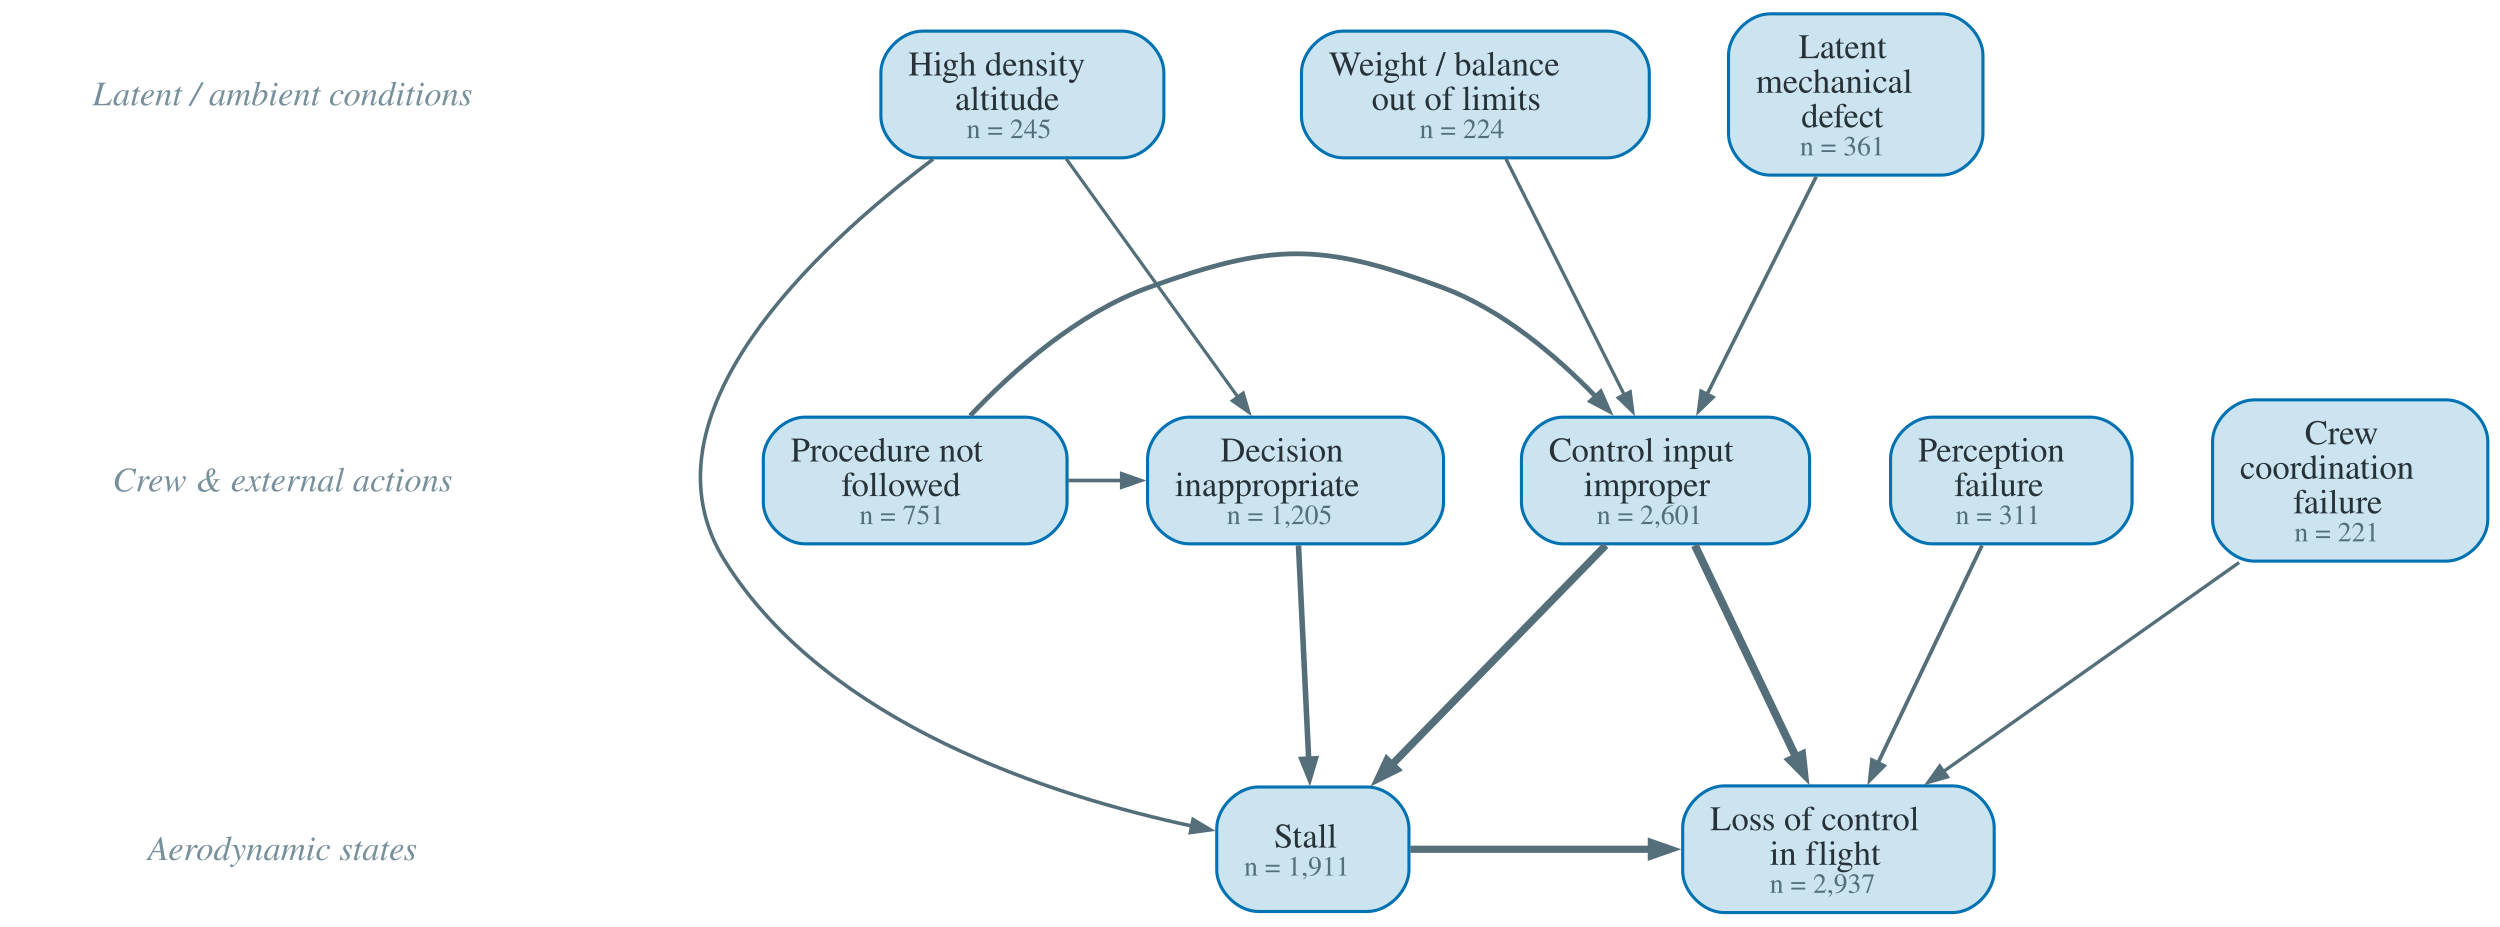
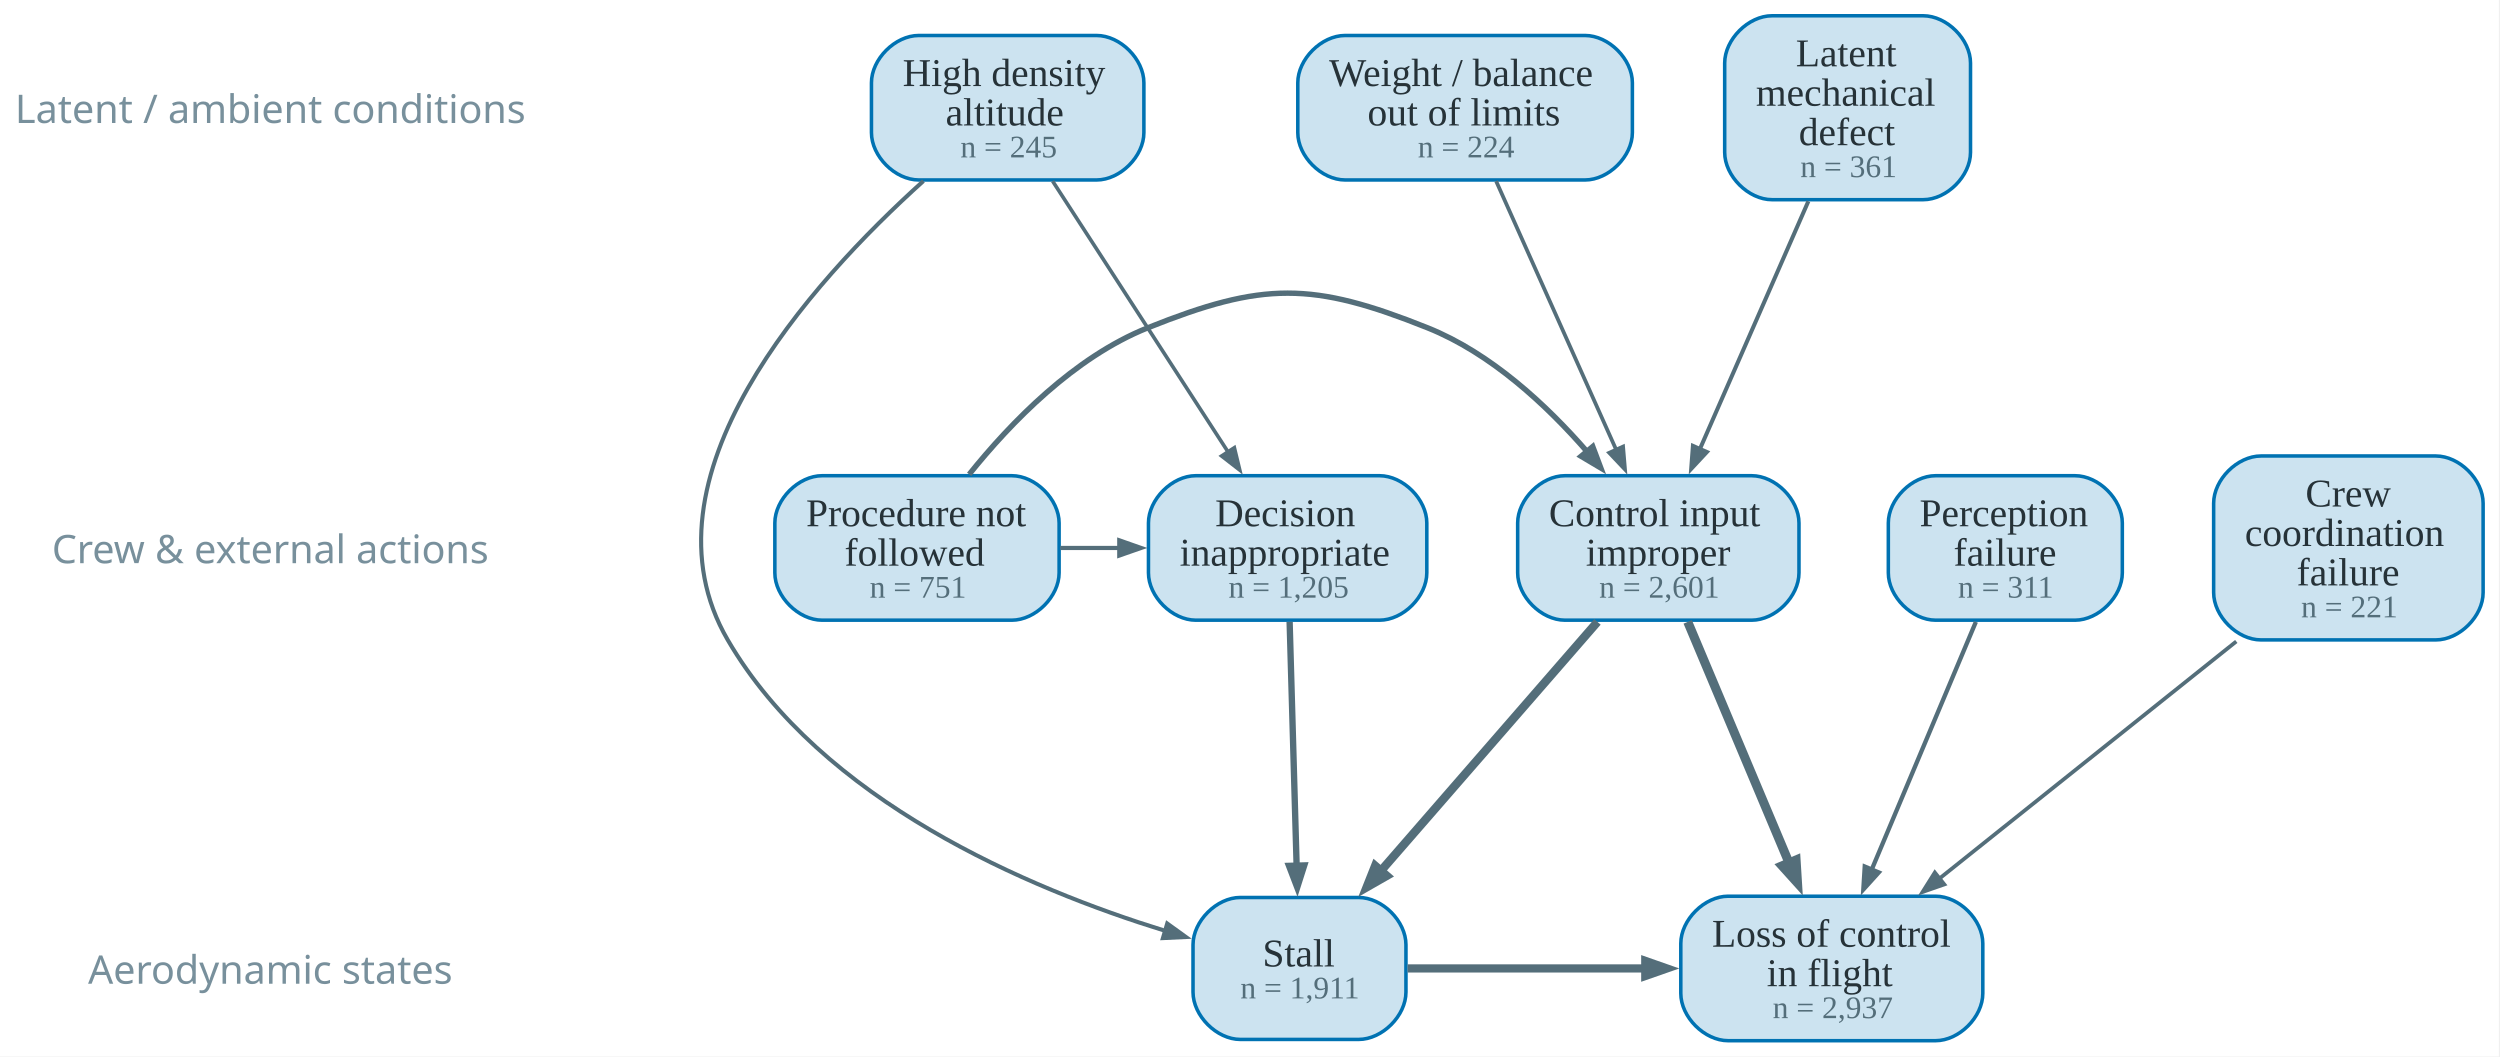
- <svg xmlns="http://www.w3.org/2000/svg" xmlns:xlink="http://www.w3.org/1999/xlink" width="723pt" height="268pt" viewBox="0.00 0.00 723.00 268.00">
+ <svg xmlns="http://www.w3.org/2000/svg" xmlns:xlink="http://www.w3.org/1999/xlink" width="634pt" height="268pt" viewBox="0.00 0.00 634.00 268.00">
  <g id="graph0" class="graph" transform="scale(1 1) rotate(0) translate(4 263.92)">
-     <polygon fill="white" stroke="none" points="-4,4 -4,-263.92 719.46,-263.92 719.46,4 -4,4" />
+     <polygon fill="white" stroke="none" points="-4,4 -4,-263.92 629.72,-263.92 629.72,4 -4,4" />
    <g id="node1" class="node">
-       <text xml:space="preserve" text-anchor="middle" x="77.67" y="-233.48" font-family="Times,serif" font-style="italic" font-size="10.00" fill="#78909c">Latent / ambient conditions</text>
+       <text xml:space="preserve" text-anchor="middle" x="64.55" y="-232.73" font-family="Liberation Serif Italic" font-size="10.00" fill="#78909c">Latent / ambient conditions</text>
    </g>
    <g id="node5" class="node">
-       <text xml:space="preserve" text-anchor="middle" x="77.67" y="-121.84" font-family="Times,serif" font-style="italic" font-size="10.00" fill="#78909c">Crew &amp; external actions</text>
+       <text xml:space="preserve" text-anchor="middle" x="64.55" y="-121.09" font-family="Liberation Serif Italic" font-size="10.00" fill="#78909c">Crew &amp; external actions</text>
    </g>
    <g id="node2" class="node">
-       <path fill="#cce3f0" stroke="#0072b2" stroke-width="0.9" d="M557.47,-259.92C557.47,-259.92 507.88,-259.92 507.88,-259.92 501.88,-259.92 495.88,-253.92 495.88,-247.92 495.88,-247.92 495.88,-225.28 495.88,-225.28 495.88,-219.28 501.88,-213.28 507.88,-213.28 507.88,-213.28 557.47,-213.28 557.47,-213.28 563.47,-213.28 569.47,-219.28 569.47,-225.28 569.47,-225.28 569.47,-247.92 569.47,-247.92 569.47,-253.92 563.47,-259.92 557.47,-259.92" />
-       <text xml:space="preserve" text-anchor="start" x="516.17" y="-247.1" font-family="Times,serif" font-size="10.00" fill="#263238">Latent</text>
-       <text xml:space="preserve" text-anchor="start" x="503.8" y="-237.1" font-family="Times,serif" font-size="10.00" fill="#263238">mechanical</text>
-       <text xml:space="preserve" text-anchor="start" x="516.92" y="-227.1" font-family="Times,serif" font-size="10.00" fill="#263238">defect</text>
-       <text xml:space="preserve" text-anchor="start" x="516.55" y="-219" font-family="Times,serif" font-size="8.00" fill="#546e7a">n = 361</text>
+       <path fill="#cce3f0" stroke="#0072b2" stroke-width="0.9" d="M483.72,-259.92C483.72,-259.92 445.38,-259.92 445.38,-259.92 439.38,-259.92 433.38,-253.92 433.38,-247.92 433.38,-247.92 433.38,-225.28 433.38,-225.28 433.38,-219.28 439.38,-213.28 445.38,-213.28 445.38,-213.28 483.72,-213.28 483.72,-213.28 489.72,-213.28 495.72,-219.28 495.72,-225.28 495.72,-225.28 495.72,-247.92 495.72,-247.92 495.72,-253.92 489.72,-259.92 483.72,-259.92" />
+       <text xml:space="preserve" text-anchor="start" x="451.42" y="-247.1" font-family="Liberation Serif" font-size="10.00" fill="#263238">Latent</text>
+       <text xml:space="preserve" text-anchor="start" x="441.3" y="-237.1" font-family="Liberation Serif" font-size="10.00" fill="#263238">mechanical</text>
+       <text xml:space="preserve" text-anchor="start" x="452.17" y="-227.1" font-family="Liberation Serif" font-size="10.00" fill="#263238">defect</text>
+       <text xml:space="preserve" text-anchor="start" x="452.55" y="-219" font-family="Liberation Serif" font-size="8.00" fill="#546e7a">n = 361</text>
    </g>
    <g id="node7" class="node">
-       <path fill="#cce3f0" stroke="#0072b2" stroke-width="0.9" d="M507.34,-143.28C507.34,-143.28 448,-143.28 448,-143.28 442,-143.28 436,-137.28 436,-131.28 436,-131.28 436,-118.64 436,-118.64 436,-112.64 442,-106.64 448,-106.64 448,-106.64 507.34,-106.64 507.34,-106.64 513.34,-106.64 519.34,-112.64 519.34,-118.64 519.34,-118.64 519.34,-131.28 519.34,-131.28 519.34,-137.28 513.34,-143.28 507.34,-143.28" />
-       <text xml:space="preserve" text-anchor="start" x="443.92" y="-130.46" font-family="Times,serif" font-size="10.00" fill="#263238">Control input</text>
-       <text xml:space="preserve" text-anchor="start" x="454.05" y="-120.46" font-family="Times,serif" font-size="10.00" fill="#263238">improper</text>
-       <text xml:space="preserve" text-anchor="start" x="457.8" y="-112.36" font-family="Times,serif" font-size="8.00" fill="#546e7a">n = 2,601</text>
+       <path fill="#cce3f0" stroke="#0072b2" stroke-width="0.9" d="M440.22,-143.28C440.22,-143.28 392.88,-143.28 392.88,-143.28 386.88,-143.28 380.88,-137.28 380.88,-131.28 380.88,-131.28 380.88,-118.64 380.88,-118.64 380.88,-112.64 386.88,-106.64 392.88,-106.64 392.88,-106.64 440.22,-106.64 440.22,-106.64 446.22,-106.64 452.22,-112.64 452.22,-118.64 452.22,-118.64 452.22,-131.28 452.22,-131.28 452.22,-137.28 446.22,-143.28 440.22,-143.28" />
+       <text xml:space="preserve" text-anchor="start" x="388.8" y="-130.46" font-family="Liberation Serif" font-size="10.00" fill="#263238">Control input</text>
+       <text xml:space="preserve" text-anchor="start" x="398.17" y="-120.46" font-family="Liberation Serif" font-size="10.00" fill="#263238">improper</text>
+       <text xml:space="preserve" text-anchor="start" x="401.55" y="-112.36" font-family="Liberation Serif" font-size="8.00" fill="#546e7a">n = 2,601</text>
    </g>
    <g id="edge11" class="edge">
      <g id="a_edge11">
        <a xlink:title="LATENT_MECHANICAL_DEFECT -&gt; CONTROL_INPUT_IMPROPER: support 156, stability 0.90">
-           <path fill="none" stroke="#546e7a" stroke-width="1.03" d="M521.27,-212.88C512,-194.4 498.96,-168.4 489.56,-149.65" />
-           <polygon fill="#546e7a" stroke="#546e7a" stroke-width="1.03" points="491.4,-149.04 487.22,-144.99 487.96,-150.77 491.4,-149.04" />
+           <path fill="none" stroke="#546e7a" stroke-width="1.03" d="M454.6,-212.88C446.51,-194.4 435.12,-168.4 426.92,-149.65" />
+           <polygon fill="#546e7a" stroke="#546e7a" stroke-width="1.03" points="428.86,-149.29 424.89,-145.03 425.33,-150.84 428.86,-149.29" />
        </a>
      </g>
    </g>
    <g id="node3" class="node">
-       <path fill="#cce3f0" stroke="#0072b2" stroke-width="0.9" d="M460.97,-254.92C460.97,-254.92 384.38,-254.92 384.38,-254.92 378.38,-254.92 372.38,-248.92 372.38,-242.92 372.38,-242.92 372.38,-230.28 372.38,-230.28 372.38,-224.28 378.38,-218.28 384.38,-218.28 384.38,-218.28 460.97,-218.28 460.97,-218.28 466.97,-218.28 472.97,-224.28 472.97,-230.28 472.97,-230.28 472.97,-242.92 472.97,-242.92 472.97,-248.92 466.97,-254.92 460.97,-254.92" />
-       <text xml:space="preserve" text-anchor="start" x="380.3" y="-242.1" font-family="Times,serif" font-size="10.00" fill="#263238">Weight / balance</text>
-       <text xml:space="preserve" text-anchor="start" x="392.67" y="-232.1" font-family="Times,serif" font-size="10.00" fill="#263238">out of limits</text>
-       <text xml:space="preserve" text-anchor="start" x="406.55" y="-224" font-family="Times,serif" font-size="8.00" fill="#546e7a">n = 224</text>
+       <path fill="#cce3f0" stroke="#0072b2" stroke-width="0.9" d="M397.97,-254.92C397.97,-254.92 337.12,-254.92 337.12,-254.92 331.12,-254.92 325.12,-248.92 325.12,-242.92 325.12,-242.92 325.12,-230.28 325.12,-230.28 325.12,-224.28 331.12,-218.28 337.12,-218.28 337.12,-218.28 397.97,-218.28 397.97,-218.28 403.97,-218.28 409.97,-224.28 409.97,-230.28 409.97,-230.28 409.97,-242.92 409.97,-242.92 409.97,-248.92 403.97,-254.92 397.97,-254.92" />
+       <text xml:space="preserve" text-anchor="start" x="333.05" y="-242.1" font-family="Liberation Serif" font-size="10.00" fill="#263238">Weight / balance</text>
+       <text xml:space="preserve" text-anchor="start" x="342.8" y="-232.1" font-family="Liberation Serif" font-size="10.00" fill="#263238">out of limits</text>
+       <text xml:space="preserve" text-anchor="start" x="355.55" y="-224" font-family="Liberation Serif" font-size="8.00" fill="#546e7a">n = 224</text>
    </g>
    <g id="edge13" class="edge">
      <g id="a_edge13">
        <a xlink:title="AIRCRAFT_WEIGHT_OR_BALANCE_OUT_OF_LIMITS -&gt; CONTROL_INPUT_IMPROPER: support 121, stability 0.50">
-           <path fill="none" stroke="#546e7a" stroke-width="0.96" d="M431.51,-217.98C440.81,-199.44 455.5,-170.15 465.81,-149.61" />
-           <polygon fill="#546e7a" stroke="#546e7a" stroke-width="0.96" points="467.46,-150.61 468.2,-144.83 464.02,-148.88 467.46,-150.61" />
+           <path fill="none" stroke="#546e7a" stroke-width="0.96" d="M375.42,-217.98C383.67,-199.52 396.68,-170.4 405.86,-149.87" />
+           <polygon fill="#546e7a" stroke="#546e7a" stroke-width="0.96" points="407.61,-150.67 408.1,-144.86 404.1,-149.09 407.61,-150.67" />
        </a>
      </g>
    </g>
    <g id="node4" class="node">
-       <path fill="#cce3f0" stroke="#0072b2" stroke-width="0.9" d="M320.59,-254.92C320.59,-254.92 262.75,-254.92 262.75,-254.92 256.75,-254.92 250.75,-248.92 250.75,-242.92 250.75,-242.92 250.75,-230.28 250.75,-230.28 250.75,-224.28 256.75,-218.28 262.75,-218.28 262.75,-218.28 320.59,-218.28 320.59,-218.28 326.59,-218.28 332.59,-224.28 332.59,-230.28 332.59,-230.28 332.59,-242.92 332.59,-242.92 332.59,-248.92 326.59,-254.92 320.59,-254.92" />
-       <text xml:space="preserve" text-anchor="start" x="258.67" y="-242.1" font-family="Times,serif" font-size="10.00" fill="#263238">High density</text>
-       <text xml:space="preserve" text-anchor="start" x="272.17" y="-232.1" font-family="Times,serif" font-size="10.00" fill="#263238">altitude</text>
-       <text xml:space="preserve" text-anchor="start" x="275.55" y="-224" font-family="Times,serif" font-size="8.00" fill="#546e7a">n = 245</text>
+       <path fill="#cce3f0" stroke="#0072b2" stroke-width="0.9" d="M274.09,-254.92C274.09,-254.92 229,-254.92 229,-254.92 223,-254.92 217,-248.92 217,-242.92 217,-242.92 217,-230.28 217,-230.28 217,-224.28 223,-218.28 229,-218.28 229,-218.28 274.09,-218.28 274.09,-218.28 280.09,-218.28 286.09,-224.28 286.09,-230.28 286.09,-230.28 286.09,-242.92 286.09,-242.92 286.09,-248.92 280.09,-254.92 274.09,-254.92" />
+       <text xml:space="preserve" text-anchor="start" x="224.92" y="-242.1" font-family="Liberation Serif" font-size="10.00" fill="#263238">High density</text>
+       <text xml:space="preserve" text-anchor="start" x="235.8" y="-232.1" font-family="Liberation Serif" font-size="10.00" fill="#263238">altitude</text>
+       <text xml:space="preserve" text-anchor="start" x="239.55" y="-224" font-family="Liberation Serif" font-size="8.00" fill="#546e7a">n = 245</text>
    </g>
    <g id="node6" class="node">
-       <path fill="#cce3f0" stroke="#0072b2" stroke-width="0.9" d="M401.47,-143.28C401.47,-143.28 339.88,-143.28 339.88,-143.28 333.88,-143.28 327.88,-137.28 327.88,-131.28 327.88,-131.28 327.88,-118.64 327.88,-118.64 327.88,-112.64 333.88,-106.64 339.88,-106.64 339.88,-106.64 401.47,-106.64 401.47,-106.64 407.47,-106.64 413.47,-112.64 413.47,-118.64 413.47,-118.64 413.47,-131.28 413.47,-131.28 413.47,-137.28 407.47,-143.28 401.47,-143.28" />
-       <text xml:space="preserve" text-anchor="start" x="348.92" y="-130.46" font-family="Times,serif" font-size="10.00" fill="#263238">Decision</text>
-       <text xml:space="preserve" text-anchor="start" x="335.8" y="-120.46" font-family="Times,serif" font-size="10.00" fill="#263238">inappropriate</text>
-       <text xml:space="preserve" text-anchor="start" x="350.8" y="-112.36" font-family="Times,serif" font-size="8.00" fill="#546e7a">n = 1,205</text>
+       <path fill="#cce3f0" stroke="#0072b2" stroke-width="0.9" d="M345.84,-143.28C345.84,-143.28 299.25,-143.28 299.25,-143.28 293.25,-143.28 287.25,-137.28 287.25,-131.28 287.25,-131.28 287.25,-118.64 287.25,-118.64 287.25,-112.64 293.25,-106.64 299.25,-106.64 299.25,-106.64 345.84,-106.64 345.84,-106.64 351.84,-106.64 357.84,-112.64 357.84,-118.64 357.84,-118.64 357.84,-131.28 357.84,-131.28 357.84,-137.28 351.84,-143.28 345.84,-143.28" />
+       <text xml:space="preserve" text-anchor="start" x="304.17" y="-130.46" font-family="Liberation Serif" font-size="10.00" fill="#263238">Decision</text>
+       <text xml:space="preserve" text-anchor="start" x="295.17" y="-120.46" font-family="Liberation Serif" font-size="10.00" fill="#263238">inappropriate</text>
+       <text xml:space="preserve" text-anchor="start" x="307.55" y="-112.36" font-family="Liberation Serif" font-size="8.00" fill="#546e7a">n = 1,205</text>
    </g>
    <g id="edge14" class="edge">
      <g id="a_edge14">
        <a xlink:title="HIGH_DENSITY_ALTITUDE -&gt; DECISION_INAPPROPRIATE: support 106, stability 0.40">
-           <path fill="none" stroke="#546e7a" stroke-width="0.93" d="M304.36,-217.98C317.84,-199.28 339.19,-169.64 354.01,-149.08" />
-           <polygon fill="#546e7a" stroke="#546e7a" stroke-width="0.93" points="355.53,-150.26 357.19,-144.67 352.41,-148.01 355.53,-150.26" />
+           <path fill="none" stroke="#546e7a" stroke-width="0.93" d="M262.95,-217.98C275.06,-199.28 294.26,-169.64 307.58,-149.08" />
+           <polygon fill="#546e7a" stroke="#546e7a" stroke-width="0.93" points="309.03,-150.38 310.4,-144.71 305.8,-148.28 309.03,-150.38" />
        </a>
      </g>
    </g>
    <g id="node12" class="node">
-       <path fill="#cce3f0" stroke="#0072b2" stroke-width="0.9" d="M391.47,-36.32C391.47,-36.32 359.88,-36.32 359.88,-36.32 353.88,-36.32 347.88,-30.32 347.88,-24.32 347.88,-24.32 347.88,-12.32 347.88,-12.32 347.88,-6.32 353.88,-0.32 359.88,-0.32 359.88,-0.32 391.47,-0.32 391.47,-0.32 397.47,-0.32 403.47,-6.32 403.47,-12.32 403.47,-12.32 403.47,-24.32 403.47,-24.32 403.47,-30.32 397.47,-36.32 391.47,-36.32" />
-       <text xml:space="preserve" text-anchor="start" x="364.42" y="-18.82" font-family="Times,serif" font-size="10.00" fill="#263238">Stall</text>
-       <text xml:space="preserve" text-anchor="start" x="355.8" y="-10.72" font-family="Times,serif" font-size="8.00" fill="#546e7a">n = 1,911</text>
+       <path fill="#cce3f0" stroke="#0072b2" stroke-width="0.9" d="M340.55,-36.32C340.55,-36.32 310.55,-36.32 310.55,-36.32 304.55,-36.32 298.55,-30.32 298.55,-24.32 298.55,-24.32 298.55,-12.32 298.55,-12.32 298.55,-6.32 304.55,-0.32 310.55,-0.32 310.55,-0.32 340.55,-0.32 340.55,-0.32 346.55,-0.32 352.55,-6.32 352.55,-12.32 352.55,-12.32 352.55,-24.32 352.55,-24.32 352.55,-30.32 346.55,-36.32 340.55,-36.32" />
+       <text xml:space="preserve" text-anchor="start" x="316.17" y="-18.82" font-family="Liberation Serif" font-size="10.00" fill="#263238">Stall</text>
+       <text xml:space="preserve" text-anchor="start" x="310.55" y="-10.72" font-family="Liberation Serif" font-size="8.00" fill="#546e7a">n = 1,911</text>
    </g>
    <g id="edge10" class="edge">
      <g id="a_edge10">
        <a xlink:title="HIGH_DENSITY_ALTITUDE -&gt; STALL: support 165, stability 0.73">
-           <path fill="none" stroke="#546e7a" stroke-width="1.04" d="M265.88,-217.91C231.91,-192.35 179.4,-143.56 205.67,-101.64 235.22,-54.49 300.29,-33.68 340.8,-25.01" />
-           <polygon fill="#546e7a" stroke="#546e7a" stroke-width="1.04" points="341.03,-26.92 346.03,-23.93 340.26,-23.15 341.03,-26.92" />
+           <path fill="none" stroke="#546e7a" stroke-width="1.04" d="M230.18,-218.02C201.49,-192.18 156.71,-142.59 180.55,-101.64 204.3,-60.83 256.66,-38.61 291.52,-27.85" />
+           <polygon fill="#546e7a" stroke="#546e7a" stroke-width="1.04" points="292.01,-29.71 296.74,-26.3 290.92,-26.02 292.01,-29.71" />
        </a>
      </g>
    </g>
    <g id="node11" class="node">
-       <text xml:space="preserve" text-anchor="middle" x="77.67" y="-15.2" font-family="Times,serif" font-style="italic" font-size="10.00" fill="#78909c">Aerodynamic states</text>
+       <text xml:space="preserve" text-anchor="middle" x="64.55" y="-14.45" font-family="Liberation Serif Italic" font-size="10.00" fill="#78909c">Aerodynamic states</text>
    </g>
    <g id="edge6" class="edge">
      <g id="a_edge6">
        <a xlink:title="DECISION_INAPPROPRIATE -&gt; STALL: support 697, stability 0.00">
-           <path fill="none" stroke="#546e7a" stroke-width="1.61" d="M371.52,-106.21C372.33,-89.17 373.57,-63.27 374.48,-44.18" />
-           <polygon fill="#546e7a" stroke="#546e7a" stroke-width="1.61" points="376.39,-44.48 374.73,-38.9 372.55,-44.3 376.39,-44.48" />
+           <path fill="none" stroke="#546e7a" stroke-width="1.61" d="M323.05,-106.21C323.54,-89.17 324.28,-63.27 324.83,-44.18" />
+           <polygon fill="#546e7a" stroke="#546e7a" stroke-width="1.61" points="326.75,-44.45 324.98,-38.9 322.9,-44.34 326.75,-44.45" />
        </a>
      </g>
    </g>
    <g id="edge4" class="edge">
      <g id="a_edge4">
        <a xlink:title="CONTROL_INPUT_IMPROPER -&gt; STALL: support 1,560, stability 0.00">
-           <path fill="none" stroke="#546e7a" stroke-width="2.16" d="M460.37,-106.21C443.31,-88.71 417.15,-61.88 398.42,-42.66" />
-           <polygon fill="#546e7a" stroke="#546e7a" stroke-width="2.16" points="399.88,-41.4 394.66,-38.8 397.12,-44.09 399.88,-41.4" />
+           <path fill="none" stroke="#546e7a" stroke-width="2.16" d="M401.11,-106.21C385.96,-88.79 362.76,-62.11 346.06,-42.91" />
+           <polygon fill="#546e7a" stroke="#546e7a" stroke-width="2.16" points="347.66,-41.82 342.6,-38.93 344.75,-44.34 347.66,-41.82" />
        </a>
      </g>
    </g>
    <g id="node13" class="node">
-       <path fill="#cce3f0" stroke="#0072b2" stroke-width="0.9" d="M560.72,-36.64C560.72,-36.64 494.63,-36.64 494.63,-36.64 488.63,-36.64 482.63,-30.64 482.63,-24.64 482.63,-24.64 482.63,-12 482.63,-12 482.63,-6 488.63,0 494.63,0 494.63,0 560.72,0 560.72,0 566.72,0 572.72,-6 572.72,-12 572.72,-12 572.72,-24.64 572.72,-24.64 572.72,-30.64 566.72,-36.64 560.72,-36.64" />
-       <text xml:space="preserve" text-anchor="start" x="490.55" y="-23.82" font-family="Times,serif" font-size="10.00" fill="#263238">Loss of control</text>
-       <text xml:space="preserve" text-anchor="start" x="507.8" y="-13.82" font-family="Times,serif" font-size="10.00" fill="#263238">in flight</text>
-       <text xml:space="preserve" text-anchor="start" x="507.8" y="-5.72" font-family="Times,serif" font-size="8.00" fill="#546e7a">n = 2,937</text>
+       <path fill="#cce3f0" stroke="#0072b2" stroke-width="0.9" d="M486.84,-36.64C486.84,-36.64 434.25,-36.64 434.25,-36.64 428.25,-36.64 422.25,-30.64 422.25,-24.64 422.25,-24.64 422.25,-12 422.25,-12 422.25,-6 428.25,0 434.25,0 434.25,0 486.84,0 486.84,0 492.84,0 498.84,-6 498.84,-12 498.84,-12 498.84,-24.64 498.84,-24.64 498.84,-30.64 492.84,-36.64 486.84,-36.64" />
+       <text xml:space="preserve" text-anchor="start" x="430.17" y="-23.82" font-family="Liberation Serif" font-size="10.00" fill="#263238">Loss of control</text>
+       <text xml:space="preserve" text-anchor="start" x="444.05" y="-13.82" font-family="Liberation Serif" font-size="10.00" fill="#263238">in flight</text>
+       <text xml:space="preserve" text-anchor="start" x="445.55" y="-5.72" font-family="Liberation Serif" font-size="8.00" fill="#546e7a">n = 2,937</text>
    </g>
    <g id="edge3" class="edge">
      <g id="a_edge3">
        <a xlink:title="CONTROL_INPUT_IMPROPER -&gt; LOSS_OF_CONTROL_INFLIGHT: support 1,830, stability 0.00">
-           <path fill="none" stroke="#546e7a" stroke-width="2.3" d="M486.15,-106.21C494.21,-89.35 506.41,-63.81 515.5,-44.78" />
-           <polygon fill="#546e7a" stroke="#546e7a" stroke-width="2.3" points="517.18,-45.74 517.81,-39.95 513.7,-44.08 517.18,-45.74" />
+           <path fill="none" stroke="#546e7a" stroke-width="2.3" d="M424.01,-106.21C431.07,-89.42 441.74,-64.04 449.73,-45.04" />
+           <polygon fill="#546e7a" stroke="#546e7a" stroke-width="2.3" points="451.48,-45.83 451.84,-40.02 447.94,-44.34 451.48,-45.83" />
        </a>
      </g>
    </g>
    <g id="node8" class="node">
-       <path fill="#cce3f0" stroke="#0072b2" stroke-width="0.9" d="M292.59,-143.28C292.59,-143.28 228.75,-143.28 228.75,-143.28 222.75,-143.28 216.75,-137.28 216.75,-131.28 216.75,-131.28 216.75,-118.64 216.75,-118.64 216.75,-112.64 222.75,-106.64 228.75,-106.64 228.75,-106.64 292.59,-106.64 292.59,-106.64 298.59,-106.64 304.59,-112.64 304.59,-118.64 304.59,-118.64 304.59,-131.28 304.59,-131.28 304.59,-137.28 298.59,-143.28 292.59,-143.28" />
-       <text xml:space="preserve" text-anchor="start" x="224.67" y="-130.46" font-family="Times,serif" font-size="10.00" fill="#263238">Procedure not</text>
-       <text xml:space="preserve" text-anchor="start" x="239.3" y="-120.46" font-family="Times,serif" font-size="10.00" fill="#263238">followed</text>
-       <text xml:space="preserve" text-anchor="start" x="244.55" y="-112.36" font-family="Times,serif" font-size="8.00" fill="#546e7a">n = 751</text>
+       <path fill="#cce3f0" stroke="#0072b2" stroke-width="0.9" d="M252.59,-143.28C252.59,-143.28 204.5,-143.28 204.5,-143.28 198.5,-143.28 192.5,-137.28 192.5,-131.28 192.5,-131.28 192.5,-118.64 192.5,-118.64 192.5,-112.64 198.5,-106.64 204.5,-106.64 204.5,-106.64 252.59,-106.64 252.59,-106.64 258.59,-106.64 264.59,-112.64 264.59,-118.64 264.59,-118.64 264.59,-131.28 264.59,-131.28 264.59,-137.28 258.59,-143.28 252.59,-143.28" />
+       <text xml:space="preserve" text-anchor="start" x="200.42" y="-130.46" font-family="Liberation Serif" font-size="10.00" fill="#263238">Procedure not</text>
+       <text xml:space="preserve" text-anchor="start" x="210.17" y="-120.46" font-family="Liberation Serif" font-size="10.00" fill="#263238">followed</text>
+       <text xml:space="preserve" text-anchor="start" x="216.55" y="-112.36" font-family="Liberation Serif" font-size="8.00" fill="#546e7a">n = 751</text>
    </g>
    <g id="edge9" class="edge">
      <g id="a_edge9">
        <a xlink:title="PROCEDURE_NOT_FOLLOWED -&gt; DECISION_INAPPROPRIATE: support 185, stability 0.47">
-           <path fill="none" stroke="#546e7a" stroke-width="1.07" d="M304.93,-124.96C310.11,-124.96 315.29,-124.96 320.46,-124.96" />
-           <polygon fill="#546e7a" stroke="#546e7a" stroke-width="1.07" points="320.41,-126.89 325.91,-124.96 320.41,-123.04 320.41,-126.89" />
+           <path fill="none" stroke="#546e7a" stroke-width="1.07" d="M264.9,-124.96C269.95,-124.96 275.01,-124.96 280.07,-124.96" />
+           <polygon fill="#546e7a" stroke="#546e7a" stroke-width="1.07" points="279.85,-126.89 285.35,-124.96 279.85,-123.04 279.85,-126.89" />
        </a>
      </g>
    </g>
    <g id="edge7" class="edge">
      <g id="a_edge7">
        <a xlink:title="PROCEDURE_NOT_FOLLOWED -&gt; CONTROL_INPUT_IMPROPER: support 434, stability 0.90">
-           <path fill="none" stroke="#546e7a" stroke-width="1.38" d="M276.55,-143.68C289.05,-156.86 307.71,-173.42 328.17,-180.78 363.72,-193.57 377.77,-193.97 413.17,-180.78 430.38,-174.37 446.05,-161.07 457.64,-149.06" />
-           <polygon fill="#546e7a" stroke="#546e7a" stroke-width="1.38" points="458.9,-150.53 461.24,-145.19 456.08,-147.91 458.9,-150.53" />
+           <path fill="none" stroke="#546e7a" stroke-width="1.38" d="M241.78,-143.62C252.34,-156.77 268.41,-173.32 287.05,-180.78 316.34,-192.51 328.75,-192.51 358.05,-180.78 374.06,-174.37 388.18,-161.25 398.53,-149.34" />
+           <polygon fill="#546e7a" stroke="#546e7a" stroke-width="1.38" points="399.92,-150.68 401.97,-145.23 396.96,-148.21 399.92,-150.68" />
        </a>
      </g>
    </g>
    <g id="node9" class="node">
-       <path fill="#cce3f0" stroke="#0072b2" stroke-width="0.9" d="M600.59,-143.28C600.59,-143.28 554.75,-143.28 554.75,-143.28 548.75,-143.28 542.75,-137.28 542.75,-131.28 542.75,-131.28 542.75,-118.64 542.75,-118.64 542.75,-112.64 548.75,-106.64 554.75,-106.64 554.75,-106.64 600.59,-106.64 600.59,-106.64 606.59,-106.64 612.59,-112.64 612.59,-118.64 612.59,-118.64 612.59,-131.28 612.59,-131.28 612.59,-137.28 606.59,-143.28 600.59,-143.28" />
-       <text xml:space="preserve" text-anchor="start" x="550.67" y="-130.46" font-family="Times,serif" font-size="10.00" fill="#263238">Perception</text>
-       <text xml:space="preserve" text-anchor="start" x="561.17" y="-120.46" font-family="Times,serif" font-size="10.00" fill="#263238">failure</text>
-       <text xml:space="preserve" text-anchor="start" x="561.55" y="-112.36" font-family="Times,serif" font-size="8.00" fill="#546e7a">n = 311</text>
+       <path fill="#cce3f0" stroke="#0072b2" stroke-width="0.9" d="M522.22,-143.28C522.22,-143.28 486.88,-143.28 486.88,-143.28 480.88,-143.28 474.88,-137.28 474.88,-131.28 474.88,-131.28 474.88,-118.64 474.88,-118.64 474.88,-112.64 480.88,-106.64 486.88,-106.64 486.88,-106.64 522.22,-106.64 522.22,-106.64 528.22,-106.64 534.22,-112.64 534.22,-118.64 534.22,-118.64 534.22,-131.28 534.22,-131.28 534.22,-137.28 528.22,-143.28 522.22,-143.28" />
+       <text xml:space="preserve" text-anchor="start" x="482.8" y="-130.46" font-family="Liberation Serif" font-size="10.00" fill="#263238">Perception</text>
+       <text xml:space="preserve" text-anchor="start" x="491.42" y="-120.46" font-family="Liberation Serif" font-size="10.00" fill="#263238">failure</text>
+       <text xml:space="preserve" text-anchor="start" x="492.55" y="-112.36" font-family="Liberation Serif" font-size="8.00" fill="#546e7a">n = 311</text>
    </g>
    <g id="edge8" class="edge">
      <g id="a_edge8">
        <a xlink:title="PERCEPTION_FAILURE -&gt; LOSS_OF_CONTROL_INFLIGHT: support 201, stability 0.00">
-           <path fill="none" stroke="#546e7a" stroke-width="1.1" d="M569.19,-106.21C560.91,-88.89 548.27,-62.43 539.11,-43.26" />
-           <polygon fill="#546e7a" stroke="#546e7a" stroke-width="1.1" points="540.85,-42.44 536.74,-38.31 537.38,-44.1 540.85,-42.44" />
+           <path fill="none" stroke="#546e7a" stroke-width="1.1" d="M497.08,-106.21C489.8,-88.89 478.67,-62.43 470.61,-43.26" />
+           <polygon fill="#546e7a" stroke="#546e7a" stroke-width="1.1" points="472.45,-42.67 468.54,-38.34 468.9,-44.16 472.45,-42.67" />
        </a>
      </g>
    </g>
    <g id="node10" class="node">
-       <path fill="#cce3f0" stroke="#0072b2" stroke-width="0.9" d="M703.47,-148.28C703.47,-148.28 647.88,-148.28 647.88,-148.28 641.88,-148.28 635.88,-142.28 635.88,-136.28 635.88,-136.28 635.88,-113.64 635.88,-113.64 635.88,-107.64 641.88,-101.64 647.88,-101.64 647.88,-101.64 703.47,-101.64 703.47,-101.64 709.47,-101.64 715.47,-107.64 715.47,-113.64 715.47,-113.64 715.47,-136.28 715.47,-136.28 715.47,-142.28 709.47,-148.28 703.47,-148.28" />
-       <text xml:space="preserve" text-anchor="start" x="662.55" y="-135.46" font-family="Times,serif" font-size="10.00" fill="#263238">Crew</text>
-       <text xml:space="preserve" text-anchor="start" x="643.8" y="-125.46" font-family="Times,serif" font-size="10.00" fill="#263238">coordination</text>
-       <text xml:space="preserve" text-anchor="start" x="659.17" y="-115.46" font-family="Times,serif" font-size="10.00" fill="#263238">failure</text>
-       <text xml:space="preserve" text-anchor="start" x="659.55" y="-107.36" font-family="Times,serif" font-size="8.00" fill="#546e7a">n = 221</text>
+       <path fill="#cce3f0" stroke="#0072b2" stroke-width="0.9" d="M613.72,-148.28C613.72,-148.28 569.38,-148.28 569.38,-148.28 563.38,-148.28 557.38,-142.28 557.38,-136.28 557.38,-136.28 557.38,-113.64 557.38,-113.64 557.38,-107.64 563.38,-101.64 569.38,-101.64 569.38,-101.64 613.72,-101.64 613.72,-101.64 619.72,-101.64 625.72,-107.64 625.72,-113.64 625.72,-113.64 625.72,-136.28 625.72,-136.28 625.72,-142.28 619.72,-148.28 613.72,-148.28" />
+       <text xml:space="preserve" text-anchor="start" x="580.67" y="-135.46" font-family="Liberation Serif" font-size="10.00" fill="#263238">Crew</text>
+       <text xml:space="preserve" text-anchor="start" x="565.3" y="-125.46" font-family="Liberation Serif" font-size="10.00" fill="#263238">coordination</text>
+       <text xml:space="preserve" text-anchor="start" x="578.42" y="-115.46" font-family="Liberation Serif" font-size="10.00" fill="#263238">failure</text>
+       <text xml:space="preserve" text-anchor="start" x="579.55" y="-107.36" font-family="Liberation Serif" font-size="8.00" fill="#546e7a">n = 221</text>
    </g>
    <g id="edge12" class="edge">
      <g id="a_edge12">
        <a xlink:title="CREW_COORDINATION_FAILURE -&gt; LOSS_OF_CONTROL_INFLIGHT: support 126, stability 0.33">
-           <path fill="none" stroke="#546e7a" stroke-width="0.97" d="M643.56,-101.25C618.11,-83.26 582.8,-58.3 557.86,-40.67" />
-           <polygon fill="#546e7a" stroke="#546e7a" stroke-width="0.97" points="559.19,-39.25 553.59,-37.65 556.97,-42.39 559.19,-39.25" />
+           <path fill="none" stroke="#546e7a" stroke-width="0.97" d="M563.12,-101.25C540.78,-83.41 509.87,-58.72 487.83,-41.11" />
+           <polygon fill="#546e7a" stroke="#546e7a" stroke-width="0.97" points="489.07,-39.64 483.57,-37.72 486.67,-42.65 489.07,-39.64" />
        </a>
      </g>
    </g>
    <g id="edge5" class="edge">
      <g id="a_edge5">
        <a xlink:title="STALL -&gt; LOSS_OF_CONTROL_INFLIGHT: support 1,407, stability 0.00">
-           <path fill="none" stroke="#546e7a" stroke-width="2.08" d="M403.87,-18.32C427.13,-18.32 450.39,-18.32 473.64,-18.32" />
-           <polygon fill="#546e7a" stroke="#546e7a" stroke-width="2.08" points="473.57,-20.25 479.07,-18.32 473.57,-16.4 473.57,-20.25" />
+           <path fill="none" stroke="#546e7a" stroke-width="2.08" d="M352.97,-18.32C373.07,-18.32 393.17,-18.32 413.27,-18.32" />
+           <polygon fill="#546e7a" stroke="#546e7a" stroke-width="2.08" points="413.24,-20.25 418.74,-18.32 413.24,-16.4 413.24,-20.25" />
        </a>
      </g>
    </g>
  </g>
</svg>
